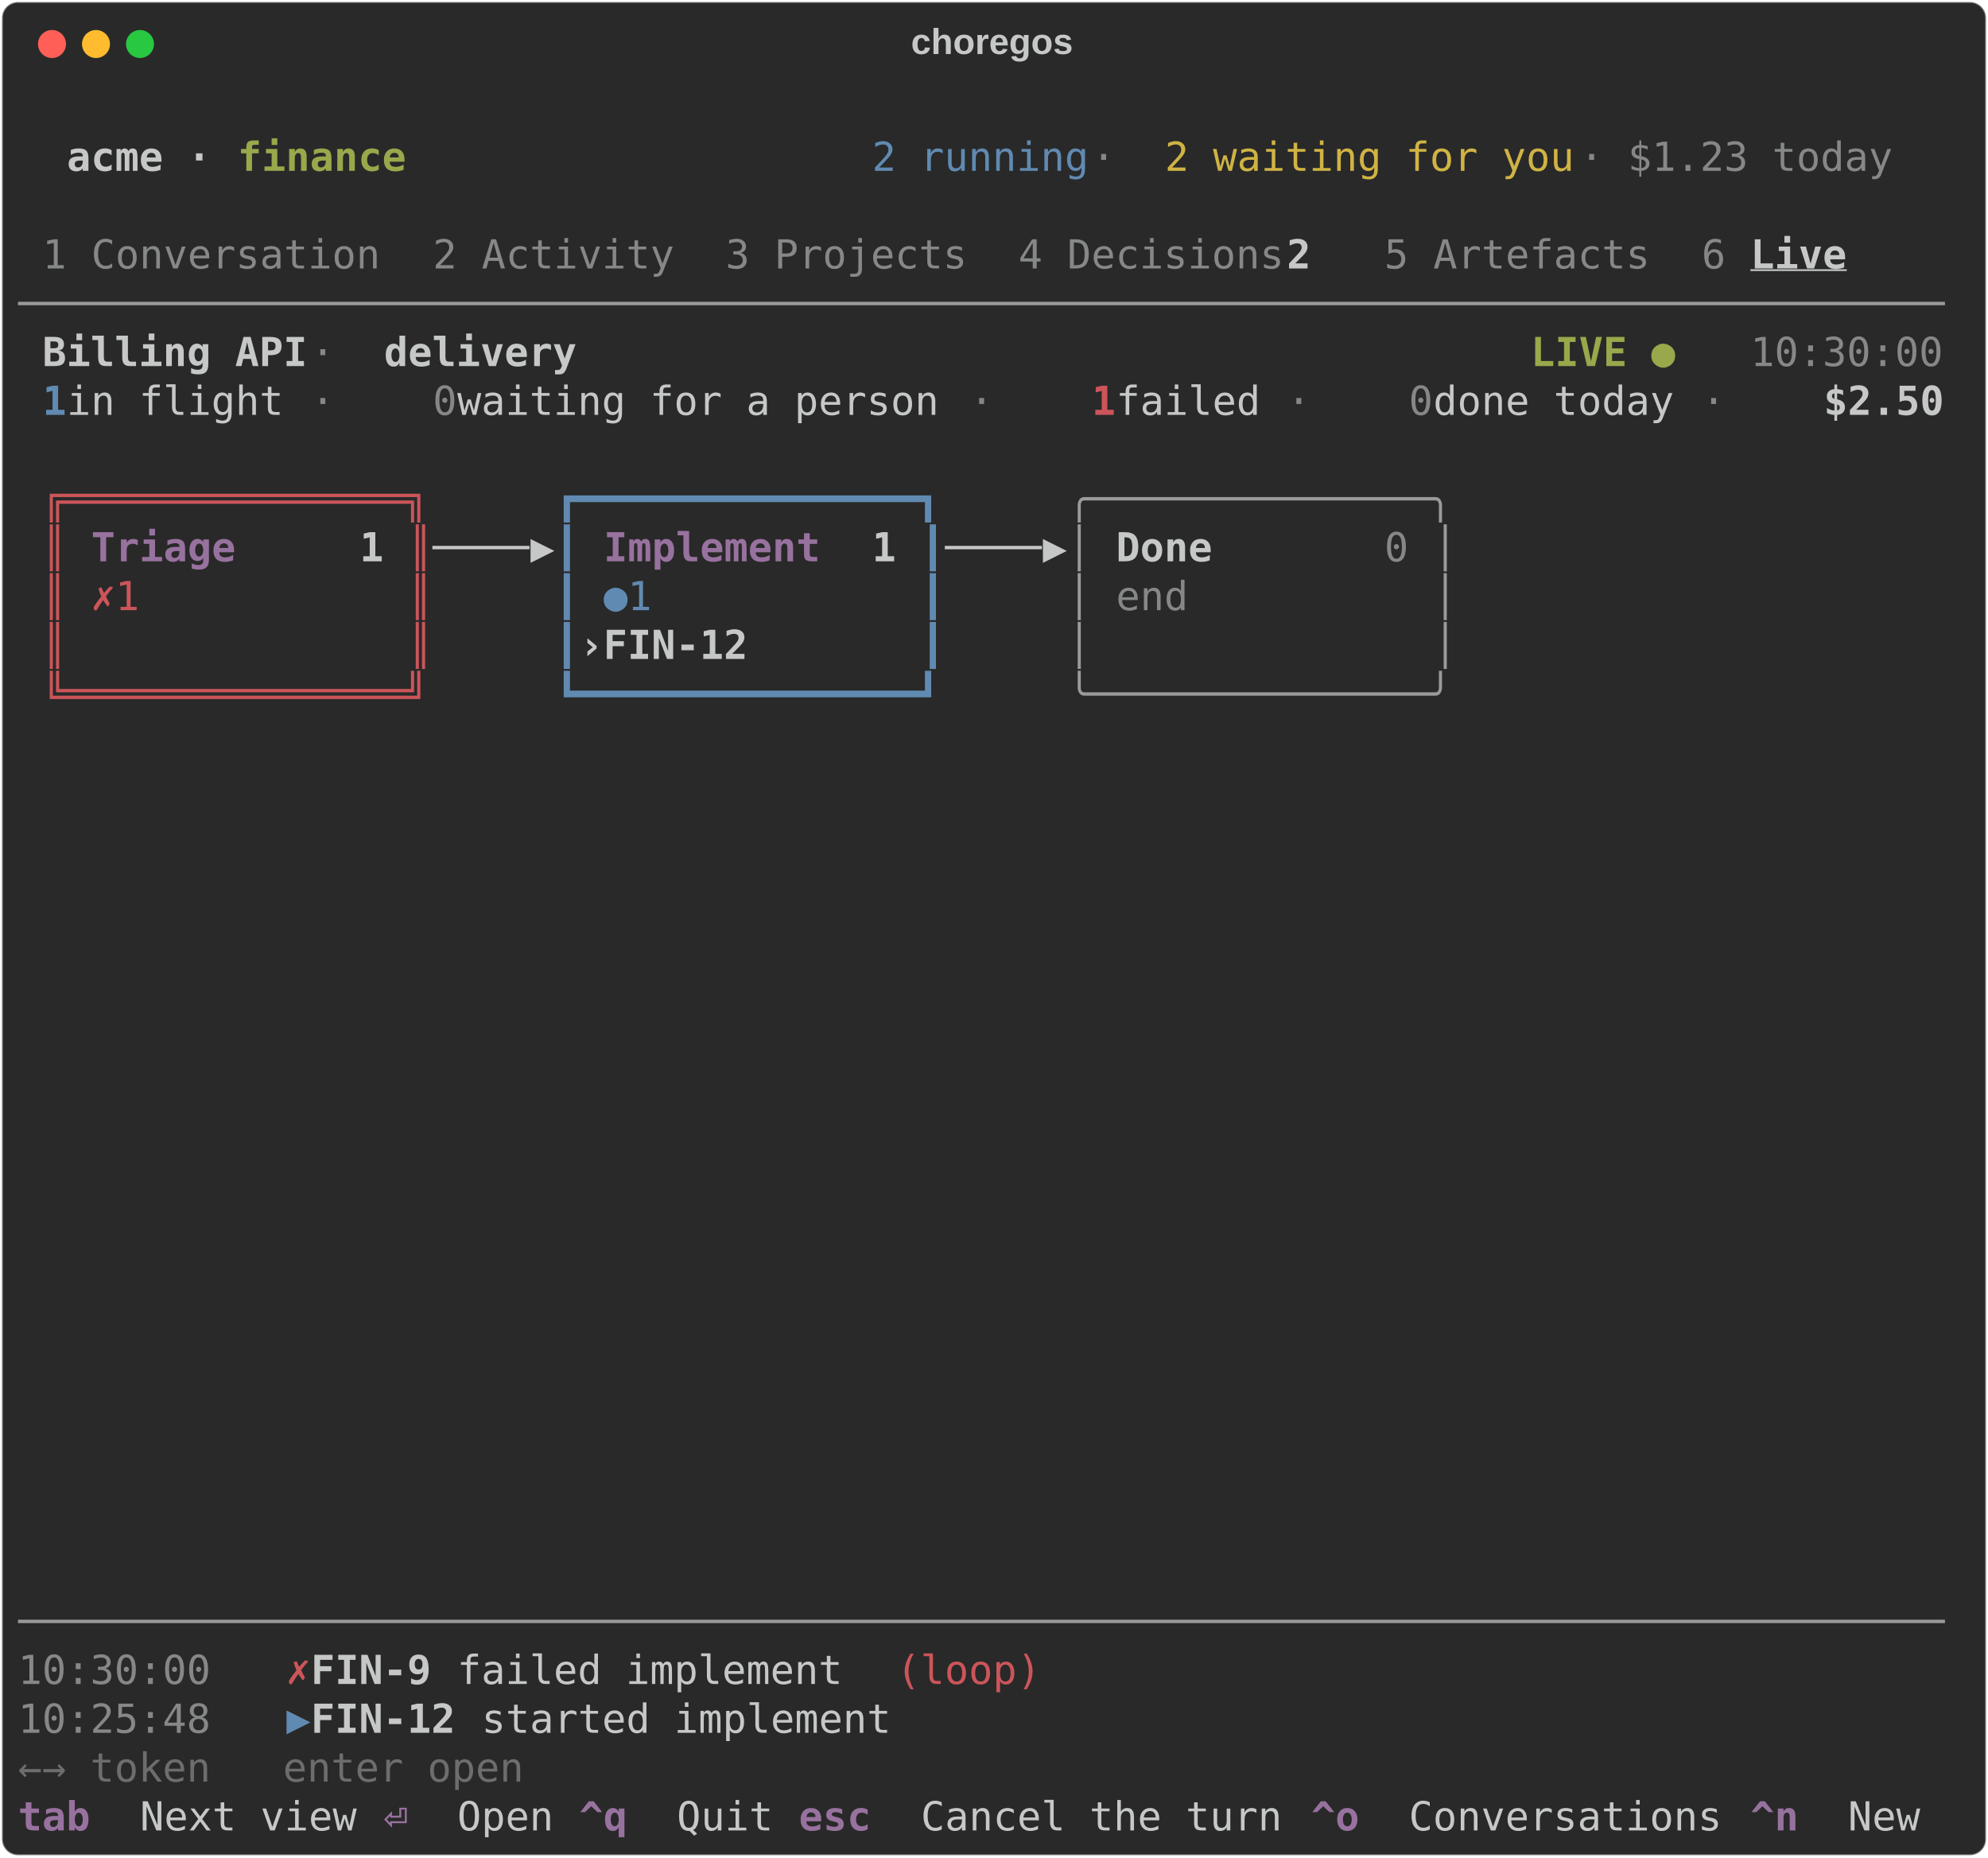
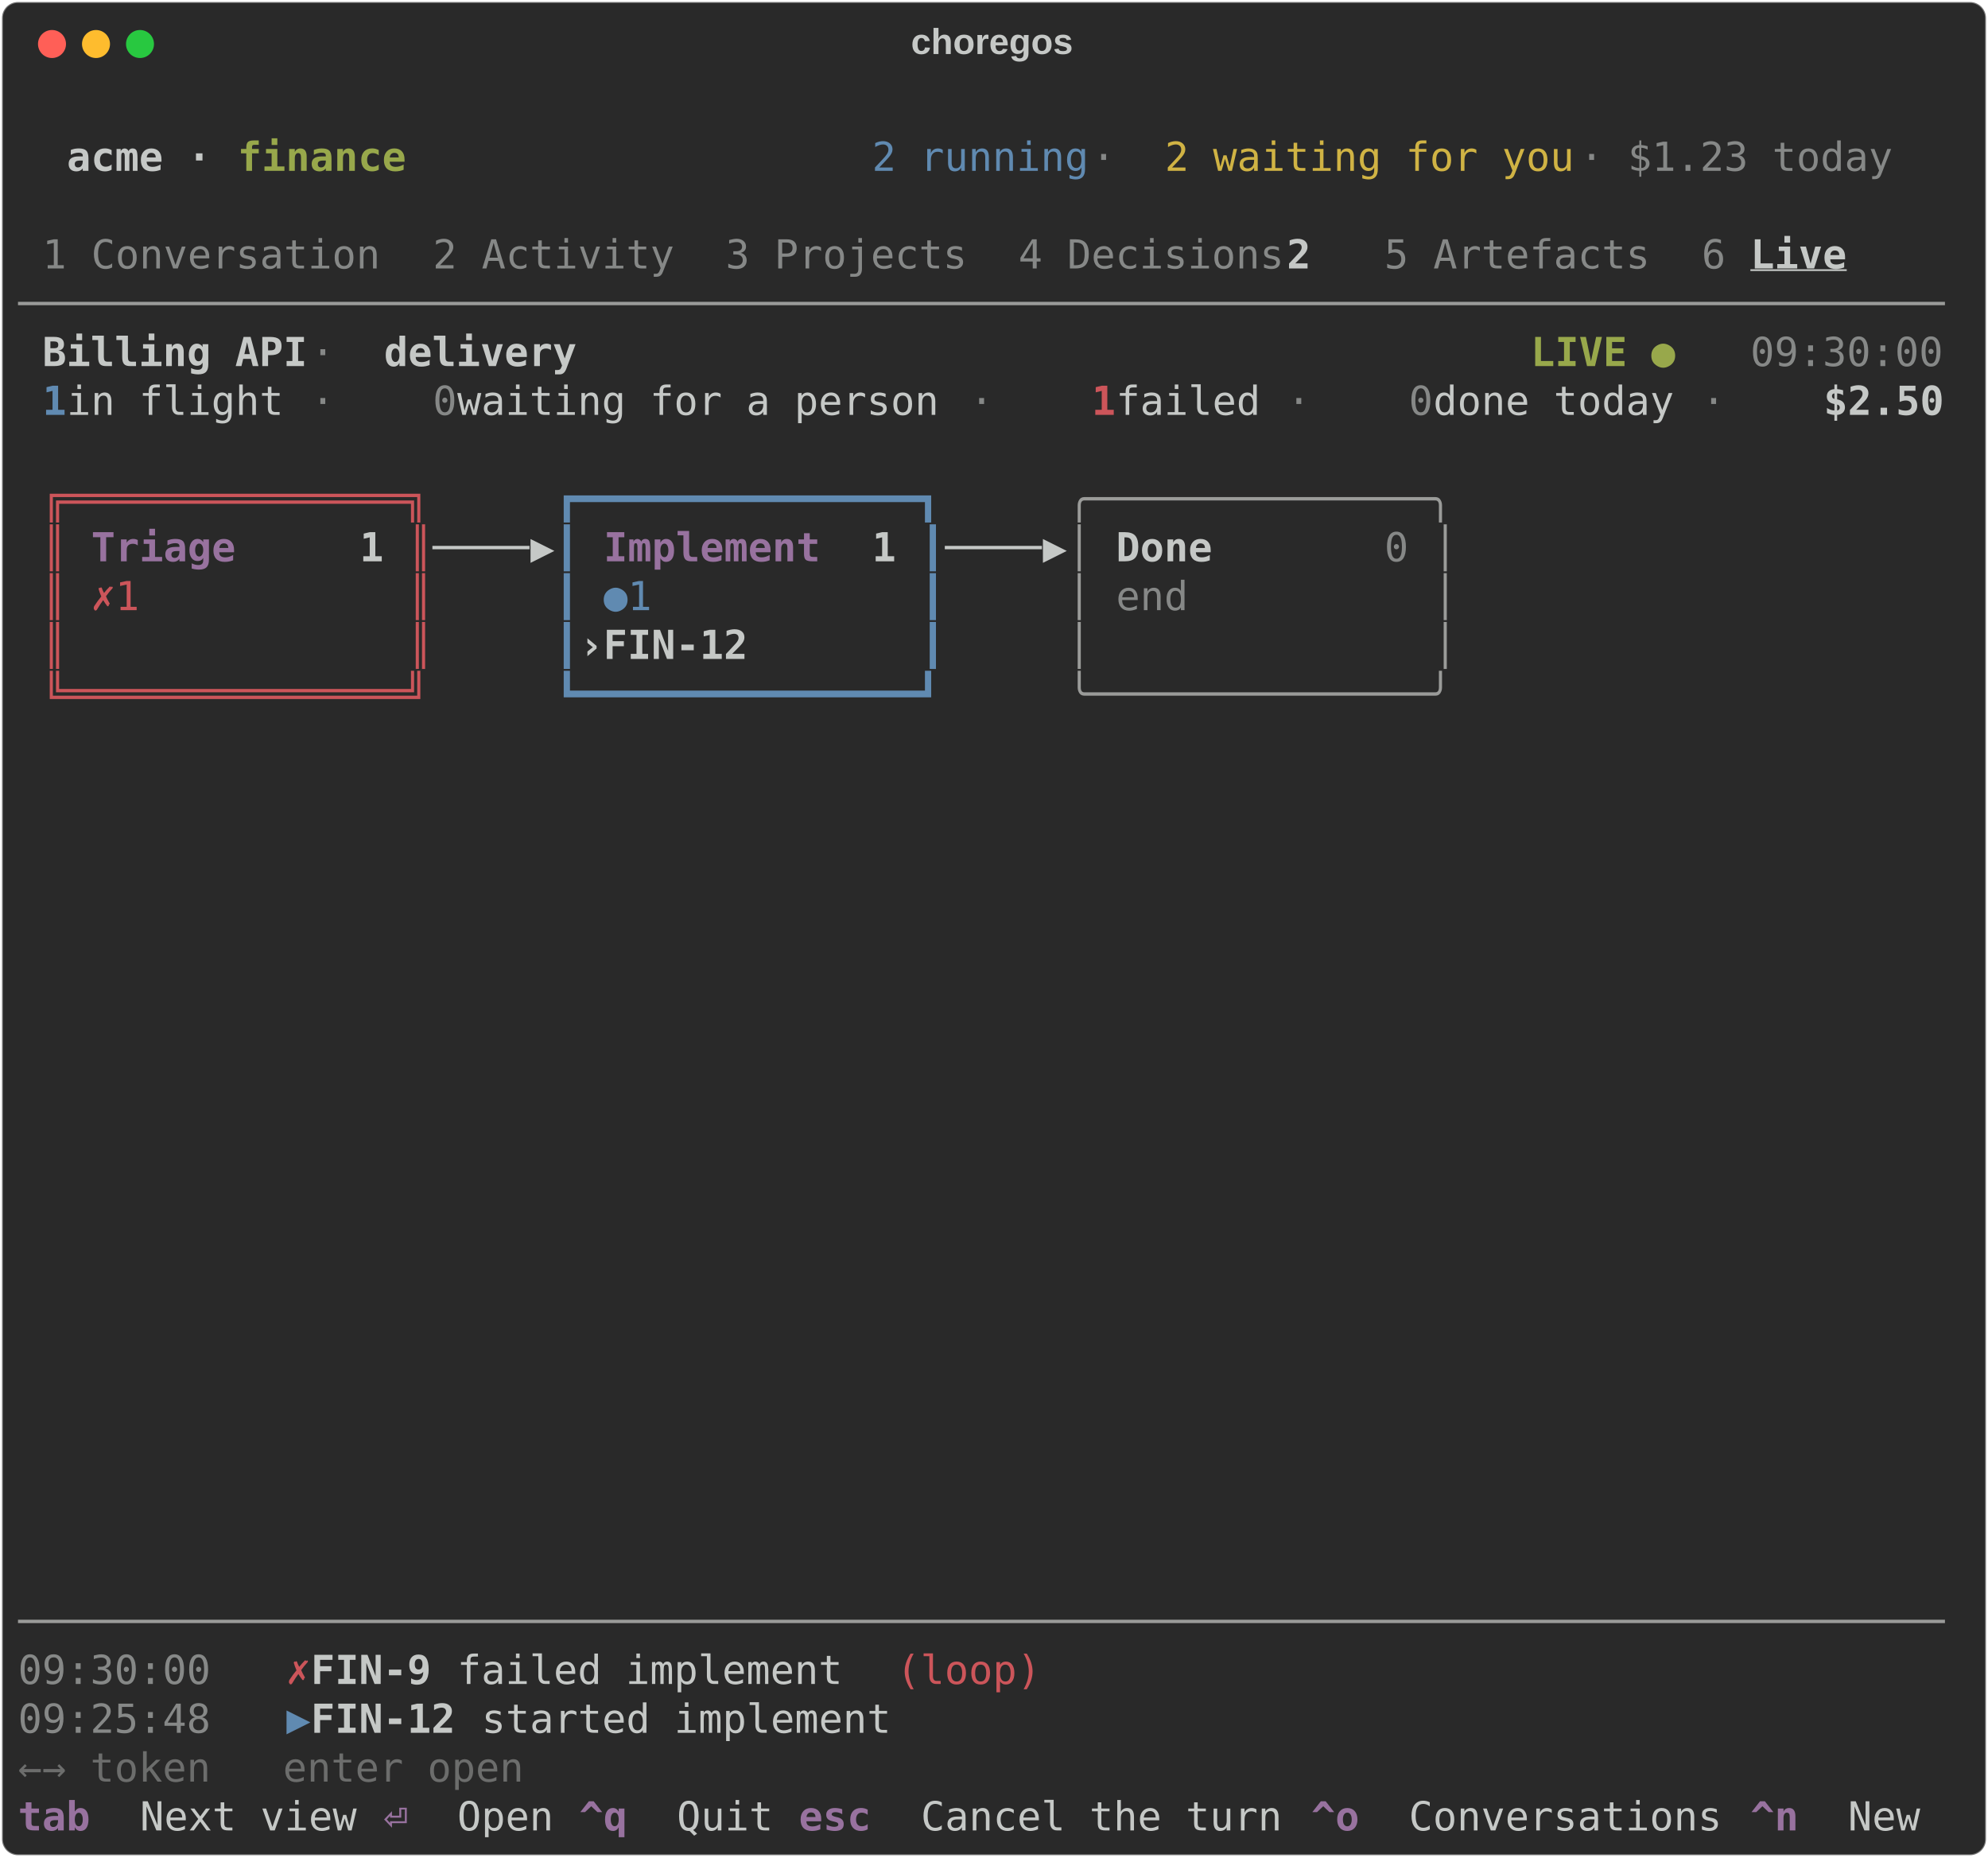
<svg xmlns="http://www.w3.org/2000/svg" class="rich-terminal" viewBox="0 0 994 928.4">
  <style>

    @font-face {
        font-family: "Fira Code";
        src: local("FiraCode-Regular"),
                url("https://cdnjs.cloudflare.com/ajax/libs/firacode/6.2.0/woff2/FiraCode-Regular.woff2") format("woff2"),
                url("https://cdnjs.cloudflare.com/ajax/libs/firacode/6.2.0/woff/FiraCode-Regular.woff") format("woff");
        font-style: normal;
        font-weight: 400;
    }
    @font-face {
        font-family: "Fira Code";
        src: local("FiraCode-Bold"),
                url("https://cdnjs.cloudflare.com/ajax/libs/firacode/6.2.0/woff2/FiraCode-Bold.woff2") format("woff2"),
                url("https://cdnjs.cloudflare.com/ajax/libs/firacode/6.2.0/woff/FiraCode-Bold.woff") format("woff");
        font-style: bold;
        font-weight: 700;
    }

-     .terminal-504189370-matrix {
+     .terminal-4083175890-matrix {
        font-family: Fira Code, monospace;
        font-size: 20px;
        line-height: 24.4px;
        font-variant-east-asian: full-width;
    }

-     .terminal-504189370-title {
+     .terminal-4083175890-title {
        font-size: 18px;
        font-weight: bold;
        font-family: arial;
    }

-     .terminal-504189370-r1 { fill: #c5c8c6 }
- .terminal-504189370-r2 { fill: #c5c8c6;font-weight: bold }
- .terminal-504189370-r3 { fill: #98a84b;font-weight: bold }
- .terminal-504189370-r4 { fill: #608ab1 }
- .terminal-504189370-r5 { fill: #868887 }
- .terminal-504189370-r6 { fill: #d0b344 }
- .terminal-504189370-r7 { fill: #c5c8c6;font-weight: bold;text-decoration: underline; }
- .terminal-504189370-r8 { fill: #9a9b99 }
- .terminal-504189370-r9 { fill: #608ab1;font-weight: bold }
- .terminal-504189370-r10 { fill: #cc555a;font-weight: bold }
- .terminal-504189370-r11 { fill: #cc555a }
- .terminal-504189370-r12 { fill: #98729f;font-weight: bold }
- .terminal-504189370-r13 { fill: #6c6d6c }
+     .terminal-4083175890-r1 { fill: #c5c8c6 }
+ .terminal-4083175890-r2 { fill: #c5c8c6;font-weight: bold }
+ .terminal-4083175890-r3 { fill: #98a84b;font-weight: bold }
+ .terminal-4083175890-r4 { fill: #608ab1 }
+ .terminal-4083175890-r5 { fill: #868887 }
+ .terminal-4083175890-r6 { fill: #d0b344 }
+ .terminal-4083175890-r7 { fill: #c5c8c6;font-weight: bold;text-decoration: underline; }
+ .terminal-4083175890-r8 { fill: #9a9b99 }
+ .terminal-4083175890-r9 { fill: #608ab1;font-weight: bold }
+ .terminal-4083175890-r10 { fill: #cc555a;font-weight: bold }
+ .terminal-4083175890-r11 { fill: #cc555a }
+ .terminal-4083175890-r12 { fill: #98729f;font-weight: bold }
+ .terminal-4083175890-r13 { fill: #6c6d6c }
    </style>
  <defs>
-     <clipPath id="terminal-504189370-clip-terminal">
+     <clipPath id="terminal-4083175890-clip-terminal">
      <rect x="0" y="0" width="975.0" height="877.4" />
    </clipPath>
-     <clipPath id="terminal-504189370-line-0">
+     <clipPath id="terminal-4083175890-line-0">
      <rect x="0" y="1.5" width="976" height="24.65" />
    </clipPath>
-     <clipPath id="terminal-504189370-line-1">
+     <clipPath id="terminal-4083175890-line-1">
      <rect x="0" y="25.9" width="976" height="24.65" />
    </clipPath>
-     <clipPath id="terminal-504189370-line-2">
+     <clipPath id="terminal-4083175890-line-2">
      <rect x="0" y="50.3" width="976" height="24.65" />
    </clipPath>
-     <clipPath id="terminal-504189370-line-3">
+     <clipPath id="terminal-4083175890-line-3">
      <rect x="0" y="74.7" width="976" height="24.65" />
    </clipPath>
-     <clipPath id="terminal-504189370-line-4">
+     <clipPath id="terminal-4083175890-line-4">
      <rect x="0" y="99.1" width="976" height="24.65" />
    </clipPath>
-     <clipPath id="terminal-504189370-line-5">
+     <clipPath id="terminal-4083175890-line-5">
      <rect x="0" y="123.5" width="976" height="24.65" />
    </clipPath>
-     <clipPath id="terminal-504189370-line-6">
+     <clipPath id="terminal-4083175890-line-6">
      <rect x="0" y="147.9" width="976" height="24.65" />
    </clipPath>
-     <clipPath id="terminal-504189370-line-7">
+     <clipPath id="terminal-4083175890-line-7">
      <rect x="0" y="172.3" width="976" height="24.65" />
    </clipPath>
-     <clipPath id="terminal-504189370-line-8">
+     <clipPath id="terminal-4083175890-line-8">
      <rect x="0" y="196.7" width="976" height="24.65" />
    </clipPath>
-     <clipPath id="terminal-504189370-line-9">
+     <clipPath id="terminal-4083175890-line-9">
      <rect x="0" y="221.1" width="976" height="24.65" />
    </clipPath>
-     <clipPath id="terminal-504189370-line-10">
+     <clipPath id="terminal-4083175890-line-10">
      <rect x="0" y="245.5" width="976" height="24.65" />
    </clipPath>
-     <clipPath id="terminal-504189370-line-11">
+     <clipPath id="terminal-4083175890-line-11">
      <rect x="0" y="269.9" width="976" height="24.65" />
    </clipPath>
-     <clipPath id="terminal-504189370-line-12">
+     <clipPath id="terminal-4083175890-line-12">
      <rect x="0" y="294.3" width="976" height="24.65" />
    </clipPath>
-     <clipPath id="terminal-504189370-line-13">
+     <clipPath id="terminal-4083175890-line-13">
      <rect x="0" y="318.7" width="976" height="24.65" />
    </clipPath>
-     <clipPath id="terminal-504189370-line-14">
+     <clipPath id="terminal-4083175890-line-14">
      <rect x="0" y="343.1" width="976" height="24.65" />
    </clipPath>
-     <clipPath id="terminal-504189370-line-15">
+     <clipPath id="terminal-4083175890-line-15">
      <rect x="0" y="367.5" width="976" height="24.65" />
    </clipPath>
-     <clipPath id="terminal-504189370-line-16">
+     <clipPath id="terminal-4083175890-line-16">
      <rect x="0" y="391.9" width="976" height="24.65" />
    </clipPath>
-     <clipPath id="terminal-504189370-line-17">
+     <clipPath id="terminal-4083175890-line-17">
      <rect x="0" y="416.3" width="976" height="24.65" />
    </clipPath>
-     <clipPath id="terminal-504189370-line-18">
+     <clipPath id="terminal-4083175890-line-18">
      <rect x="0" y="440.7" width="976" height="24.65" />
    </clipPath>
-     <clipPath id="terminal-504189370-line-19">
+     <clipPath id="terminal-4083175890-line-19">
      <rect x="0" y="465.1" width="976" height="24.65" />
    </clipPath>
-     <clipPath id="terminal-504189370-line-20">
+     <clipPath id="terminal-4083175890-line-20">
      <rect x="0" y="489.5" width="976" height="24.65" />
    </clipPath>
-     <clipPath id="terminal-504189370-line-21">
+     <clipPath id="terminal-4083175890-line-21">
      <rect x="0" y="513.9" width="976" height="24.65" />
    </clipPath>
-     <clipPath id="terminal-504189370-line-22">
+     <clipPath id="terminal-4083175890-line-22">
      <rect x="0" y="538.3" width="976" height="24.65" />
    </clipPath>
-     <clipPath id="terminal-504189370-line-23">
+     <clipPath id="terminal-4083175890-line-23">
      <rect x="0" y="562.7" width="976" height="24.65" />
    </clipPath>
-     <clipPath id="terminal-504189370-line-24">
+     <clipPath id="terminal-4083175890-line-24">
      <rect x="0" y="587.1" width="976" height="24.65" />
    </clipPath>
-     <clipPath id="terminal-504189370-line-25">
+     <clipPath id="terminal-4083175890-line-25">
      <rect x="0" y="611.5" width="976" height="24.65" />
    </clipPath>
-     <clipPath id="terminal-504189370-line-26">
+     <clipPath id="terminal-4083175890-line-26">
      <rect x="0" y="635.9" width="976" height="24.65" />
    </clipPath>
-     <clipPath id="terminal-504189370-line-27">
+     <clipPath id="terminal-4083175890-line-27">
      <rect x="0" y="660.3" width="976" height="24.65" />
    </clipPath>
-     <clipPath id="terminal-504189370-line-28">
+     <clipPath id="terminal-4083175890-line-28">
      <rect x="0" y="684.7" width="976" height="24.65" />
    </clipPath>
-     <clipPath id="terminal-504189370-line-29">
+     <clipPath id="terminal-4083175890-line-29">
      <rect x="0" y="709.1" width="976" height="24.65" />
    </clipPath>
-     <clipPath id="terminal-504189370-line-30">
+     <clipPath id="terminal-4083175890-line-30">
      <rect x="0" y="733.5" width="976" height="24.65" />
    </clipPath>
-     <clipPath id="terminal-504189370-line-31">
+     <clipPath id="terminal-4083175890-line-31">
      <rect x="0" y="757.9" width="976" height="24.65" />
    </clipPath>
-     <clipPath id="terminal-504189370-line-32">
+     <clipPath id="terminal-4083175890-line-32">
      <rect x="0" y="782.3" width="976" height="24.65" />
    </clipPath>
-     <clipPath id="terminal-504189370-line-33">
+     <clipPath id="terminal-4083175890-line-33">
      <rect x="0" y="806.7" width="976" height="24.65" />
    </clipPath>
-     <clipPath id="terminal-504189370-line-34">
+     <clipPath id="terminal-4083175890-line-34">
      <rect x="0" y="831.1" width="976" height="24.65" />
    </clipPath>
  </defs>
  <rect fill="#292929" stroke="rgba(255,255,255,0.35)" stroke-width="1" x="1" y="1" width="992" height="926.4" rx="8" />
-   <text class="terminal-504189370-title" fill="#c5c8c6" text-anchor="middle" x="496" y="27">choregos</text>
+   <text class="terminal-4083175890-title" fill="#c5c8c6" text-anchor="middle" x="496" y="27">choregos</text>
  <g transform="translate(26,22)">
    <circle cx="0" cy="0" r="7" fill="#ff5f57" />
    <circle cx="22" cy="0" r="7" fill="#febc2e" />
    <circle cx="44" cy="0" r="7" fill="#28c840" />
  </g>
-   <g transform="translate(9, 41)" clip-path="url(#terminal-504189370-clip-terminal)">
-     <g class="terminal-504189370-matrix">
-       <text class="terminal-504189370-r1" x="976" y="20" textLength="12.2" clip-path="url(#terminal-504189370-line-0)">
- </text>
-       <text class="terminal-504189370-r2" x="24.4" y="44.4" textLength="85.4" clip-path="url(#terminal-504189370-line-1)">acme · </text>
-       <text class="terminal-504189370-r3" x="109.8" y="44.4" textLength="85.4" clip-path="url(#terminal-504189370-line-1)">finance</text>
-       <text class="terminal-504189370-r4" x="427" y="44.4" textLength="109.8" clip-path="url(#terminal-504189370-line-1)">2 running</text>
-       <text class="terminal-504189370-r5" x="536.8" y="44.4" textLength="36.6" clip-path="url(#terminal-504189370-line-1)"> · </text>
-       <text class="terminal-504189370-r6" x="573.4" y="44.4" textLength="207.4" clip-path="url(#terminal-504189370-line-1)">2 waiting for you</text>
-       <text class="terminal-504189370-r5" x="780.8" y="44.4" textLength="170.8" clip-path="url(#terminal-504189370-line-1)"> · $1.23 today</text>
-       <text class="terminal-504189370-r1" x="976" y="44.4" textLength="12.2" clip-path="url(#terminal-504189370-line-1)">
- </text>
-       <text class="terminal-504189370-r1" x="976" y="68.8" textLength="12.2" clip-path="url(#terminal-504189370-line-2)">
- </text>
-       <text class="terminal-504189370-r5" x="12.2" y="93.2" textLength="24.4" clip-path="url(#terminal-504189370-line-3)">1 </text>
-       <text class="terminal-504189370-r5" x="36.6" y="93.2" textLength="146.4" clip-path="url(#terminal-504189370-line-3)">Conversation</text>
-       <text class="terminal-504189370-r5" x="207.4" y="93.2" textLength="24.4" clip-path="url(#terminal-504189370-line-3)">2 </text>
-       <text class="terminal-504189370-r5" x="231.8" y="93.2" textLength="97.6" clip-path="url(#terminal-504189370-line-3)">Activity</text>
-       <text class="terminal-504189370-r5" x="353.8" y="93.2" textLength="24.4" clip-path="url(#terminal-504189370-line-3)">3 </text>
-       <text class="terminal-504189370-r5" x="378.2" y="93.2" textLength="97.6" clip-path="url(#terminal-504189370-line-3)">Projects</text>
-       <text class="terminal-504189370-r5" x="500.2" y="93.2" textLength="24.4" clip-path="url(#terminal-504189370-line-3)">4 </text>
-       <text class="terminal-504189370-r5" x="524.6" y="93.2" textLength="109.8" clip-path="url(#terminal-504189370-line-3)">Decisions</text>
-       <text class="terminal-504189370-r2" x="634.4" y="93.2" textLength="24.4" clip-path="url(#terminal-504189370-line-3)"> 2</text>
-       <text class="terminal-504189370-r5" x="683.2" y="93.2" textLength="24.4" clip-path="url(#terminal-504189370-line-3)">5 </text>
-       <text class="terminal-504189370-r5" x="707.6" y="93.2" textLength="109.8" clip-path="url(#terminal-504189370-line-3)">Artefacts</text>
-       <text class="terminal-504189370-r5" x="841.8" y="93.2" textLength="24.4" clip-path="url(#terminal-504189370-line-3)">6 </text>
-       <text class="terminal-504189370-r7" x="866.2" y="93.2" textLength="48.8" clip-path="url(#terminal-504189370-line-3)">Live</text>
-       <text class="terminal-504189370-r1" x="976" y="93.2" textLength="12.2" clip-path="url(#terminal-504189370-line-3)">
- </text>
-       <text class="terminal-504189370-r8" x="0" y="117.6" textLength="976" clip-path="url(#terminal-504189370-line-4)">────────────────────────────────────────────────────────────────────────────────</text>
-       <text class="terminal-504189370-r1" x="976" y="117.6" textLength="12.2" clip-path="url(#terminal-504189370-line-4)">
- </text>
-       <text class="terminal-504189370-r2" x="12.2" y="142" textLength="134.2" clip-path="url(#terminal-504189370-line-5)">Billing API</text>
-       <text class="terminal-504189370-r5" x="146.4" y="142" textLength="36.6" clip-path="url(#terminal-504189370-line-5)"> · </text>
-       <text class="terminal-504189370-r2" x="183" y="142" textLength="97.6" clip-path="url(#terminal-504189370-line-5)">delivery</text>
-       <text class="terminal-504189370-r3" x="756.4" y="142" textLength="73.2" clip-path="url(#terminal-504189370-line-5)">LIVE ●</text>
-       <text class="terminal-504189370-r5" x="866.2" y="142" textLength="97.6" clip-path="url(#terminal-504189370-line-5)">10:30:00</text>
-       <text class="terminal-504189370-r1" x="976" y="142" textLength="12.2" clip-path="url(#terminal-504189370-line-5)">
- </text>
-       <text class="terminal-504189370-r9" x="12.2" y="166.4" textLength="12.2" clip-path="url(#terminal-504189370-line-6)">1</text>
-       <text class="terminal-504189370-r1" x="24.4" y="166.4" textLength="122" clip-path="url(#terminal-504189370-line-6)"> in flight</text>
-       <text class="terminal-504189370-r5" x="146.4" y="166.4" textLength="61" clip-path="url(#terminal-504189370-line-6)">  ·  </text>
-       <text class="terminal-504189370-r5" x="207.4" y="166.4" textLength="12.2" clip-path="url(#terminal-504189370-line-6)">0</text>
-       <text class="terminal-504189370-r1" x="219.6" y="166.4" textLength="256.2" clip-path="url(#terminal-504189370-line-6)"> waiting for a person</text>
-       <text class="terminal-504189370-r5" x="475.8" y="166.4" textLength="61" clip-path="url(#terminal-504189370-line-6)">  ·  </text>
-       <text class="terminal-504189370-r10" x="536.8" y="166.4" textLength="12.2" clip-path="url(#terminal-504189370-line-6)">1</text>
-       <text class="terminal-504189370-r1" x="549" y="166.4" textLength="85.4" clip-path="url(#terminal-504189370-line-6)"> failed</text>
-       <text class="terminal-504189370-r5" x="634.4" y="166.4" textLength="61" clip-path="url(#terminal-504189370-line-6)">  ·  </text>
-       <text class="terminal-504189370-r5" x="695.4" y="166.4" textLength="12.2" clip-path="url(#terminal-504189370-line-6)">0</text>
-       <text class="terminal-504189370-r1" x="707.6" y="166.4" textLength="134.2" clip-path="url(#terminal-504189370-line-6)"> done today</text>
-       <text class="terminal-504189370-r5" x="841.8" y="166.4" textLength="61" clip-path="url(#terminal-504189370-line-6)">  ·  </text>
-       <text class="terminal-504189370-r2" x="902.8" y="166.4" textLength="61" clip-path="url(#terminal-504189370-line-6)">$2.50</text>
-       <text class="terminal-504189370-r1" x="976" y="166.4" textLength="12.2" clip-path="url(#terminal-504189370-line-6)">
- </text>
-       <text class="terminal-504189370-r1" x="976" y="190.8" textLength="12.2" clip-path="url(#terminal-504189370-line-7)">
- </text>
-       <text class="terminal-504189370-r11" x="12.2" y="215.2" textLength="195.2" clip-path="url(#terminal-504189370-line-8)">╔══════════════╗</text>
-       <text class="terminal-504189370-r9" x="268.4" y="215.2" textLength="195.2" clip-path="url(#terminal-504189370-line-8)">┏━━━━━━━━━━━━━━┓</text>
-       <text class="terminal-504189370-r8" x="524.6" y="215.2" textLength="195.2" clip-path="url(#terminal-504189370-line-8)">╭──────────────╮</text>
-       <text class="terminal-504189370-r1" x="976" y="215.2" textLength="12.2" clip-path="url(#terminal-504189370-line-8)">
- </text>
-       <text class="terminal-504189370-r11" x="12.2" y="239.6" textLength="12.2" clip-path="url(#terminal-504189370-line-9)">║</text>
-       <text class="terminal-504189370-r12" x="36.6" y="239.6" textLength="73.2" clip-path="url(#terminal-504189370-line-9)">Triage</text>
-       <text class="terminal-504189370-r2" x="170.8" y="239.6" textLength="12.2" clip-path="url(#terminal-504189370-line-9)">1</text>
-       <text class="terminal-504189370-r11" x="195.2" y="239.6" textLength="12.2" clip-path="url(#terminal-504189370-line-9)">║</text>
-       <text class="terminal-504189370-r1" x="207.4" y="239.6" textLength="48.8" clip-path="url(#terminal-504189370-line-9)">────</text>
-       <text class="terminal-504189370-r2" x="256.2" y="239.6" textLength="12.2" clip-path="url(#terminal-504189370-line-9)">▶</text>
-       <text class="terminal-504189370-r9" x="268.4" y="239.6" textLength="12.2" clip-path="url(#terminal-504189370-line-9)">┃</text>
-       <text class="terminal-504189370-r12" x="292.8" y="239.6" textLength="109.8" clip-path="url(#terminal-504189370-line-9)">Implement</text>
-       <text class="terminal-504189370-r2" x="427" y="239.6" textLength="12.2" clip-path="url(#terminal-504189370-line-9)">1</text>
-       <text class="terminal-504189370-r9" x="451.4" y="239.6" textLength="12.2" clip-path="url(#terminal-504189370-line-9)">┃</text>
-       <text class="terminal-504189370-r1" x="463.6" y="239.6" textLength="48.8" clip-path="url(#terminal-504189370-line-9)">────</text>
-       <text class="terminal-504189370-r2" x="512.4" y="239.6" textLength="12.2" clip-path="url(#terminal-504189370-line-9)">▶</text>
-       <text class="terminal-504189370-r8" x="524.6" y="239.6" textLength="12.2" clip-path="url(#terminal-504189370-line-9)">│</text>
-       <text class="terminal-504189370-r2" x="549" y="239.6" textLength="48.8" clip-path="url(#terminal-504189370-line-9)">Done</text>
-       <text class="terminal-504189370-r5" x="683.2" y="239.6" textLength="12.2" clip-path="url(#terminal-504189370-line-9)">0</text>
-       <text class="terminal-504189370-r8" x="707.6" y="239.6" textLength="12.2" clip-path="url(#terminal-504189370-line-9)">│</text>
-       <text class="terminal-504189370-r1" x="976" y="239.6" textLength="12.2" clip-path="url(#terminal-504189370-line-9)">
- </text>
-       <text class="terminal-504189370-r11" x="12.2" y="264" textLength="12.2" clip-path="url(#terminal-504189370-line-10)">║</text>
-       <text class="terminal-504189370-r11" x="36.6" y="264" textLength="24.4" clip-path="url(#terminal-504189370-line-10)">✗1</text>
-       <text class="terminal-504189370-r11" x="195.2" y="264" textLength="12.2" clip-path="url(#terminal-504189370-line-10)">║</text>
-       <text class="terminal-504189370-r9" x="268.4" y="264" textLength="12.2" clip-path="url(#terminal-504189370-line-10)">┃</text>
-       <text class="terminal-504189370-r4" x="292.8" y="264" textLength="24.4" clip-path="url(#terminal-504189370-line-10)">●1</text>
-       <text class="terminal-504189370-r9" x="451.4" y="264" textLength="12.2" clip-path="url(#terminal-504189370-line-10)">┃</text>
-       <text class="terminal-504189370-r8" x="524.6" y="264" textLength="12.2" clip-path="url(#terminal-504189370-line-10)">│</text>
-       <text class="terminal-504189370-r5" x="549" y="264" textLength="36.6" clip-path="url(#terminal-504189370-line-10)">end</text>
-       <text class="terminal-504189370-r8" x="707.6" y="264" textLength="12.2" clip-path="url(#terminal-504189370-line-10)">│</text>
-       <text class="terminal-504189370-r1" x="976" y="264" textLength="12.2" clip-path="url(#terminal-504189370-line-10)">
- </text>
-       <text class="terminal-504189370-r11" x="12.2" y="288.4" textLength="12.2" clip-path="url(#terminal-504189370-line-11)">║</text>
-       <text class="terminal-504189370-r11" x="195.2" y="288.4" textLength="12.2" clip-path="url(#terminal-504189370-line-11)">║</text>
-       <text class="terminal-504189370-r9" x="268.4" y="288.4" textLength="12.2" clip-path="url(#terminal-504189370-line-11)">┃</text>
-       <text class="terminal-504189370-r2" x="280.6" y="288.4" textLength="85.4" clip-path="url(#terminal-504189370-line-11)">›FIN-12</text>
-       <text class="terminal-504189370-r9" x="451.4" y="288.4" textLength="12.2" clip-path="url(#terminal-504189370-line-11)">┃</text>
-       <text class="terminal-504189370-r8" x="524.6" y="288.4" textLength="12.2" clip-path="url(#terminal-504189370-line-11)">│</text>
-       <text class="terminal-504189370-r8" x="707.6" y="288.4" textLength="12.2" clip-path="url(#terminal-504189370-line-11)">│</text>
-       <text class="terminal-504189370-r1" x="976" y="288.4" textLength="12.2" clip-path="url(#terminal-504189370-line-11)">
- </text>
-       <text class="terminal-504189370-r11" x="12.2" y="312.8" textLength="195.2" clip-path="url(#terminal-504189370-line-12)">╚══════════════╝</text>
-       <text class="terminal-504189370-r9" x="268.4" y="312.8" textLength="195.2" clip-path="url(#terminal-504189370-line-12)">┗━━━━━━━━━━━━━━┛</text>
-       <text class="terminal-504189370-r8" x="524.6" y="312.8" textLength="195.2" clip-path="url(#terminal-504189370-line-12)">╰──────────────╯</text>
-       <text class="terminal-504189370-r1" x="976" y="312.8" textLength="12.2" clip-path="url(#terminal-504189370-line-12)">
- </text>
-       <text class="terminal-504189370-r1" x="976" y="337.2" textLength="12.2" clip-path="url(#terminal-504189370-line-13)">
- </text>
-       <text class="terminal-504189370-r1" x="976" y="361.6" textLength="12.2" clip-path="url(#terminal-504189370-line-14)">
- </text>
-       <text class="terminal-504189370-r1" x="976" y="386" textLength="12.2" clip-path="url(#terminal-504189370-line-15)">
- </text>
-       <text class="terminal-504189370-r1" x="976" y="410.4" textLength="12.2" clip-path="url(#terminal-504189370-line-16)">
- </text>
-       <text class="terminal-504189370-r1" x="976" y="434.8" textLength="12.2" clip-path="url(#terminal-504189370-line-17)">
- </text>
-       <text class="terminal-504189370-r1" x="976" y="459.2" textLength="12.2" clip-path="url(#terminal-504189370-line-18)">
- </text>
-       <text class="terminal-504189370-r1" x="976" y="483.6" textLength="12.2" clip-path="url(#terminal-504189370-line-19)">
- </text>
-       <text class="terminal-504189370-r1" x="976" y="508" textLength="12.2" clip-path="url(#terminal-504189370-line-20)">
- </text>
-       <text class="terminal-504189370-r1" x="976" y="532.4" textLength="12.2" clip-path="url(#terminal-504189370-line-21)">
- </text>
-       <text class="terminal-504189370-r1" x="976" y="556.8" textLength="12.2" clip-path="url(#terminal-504189370-line-22)">
- </text>
-       <text class="terminal-504189370-r1" x="976" y="581.2" textLength="12.2" clip-path="url(#terminal-504189370-line-23)">
- </text>
-       <text class="terminal-504189370-r1" x="976" y="605.6" textLength="12.2" clip-path="url(#terminal-504189370-line-24)">
- </text>
-       <text class="terminal-504189370-r1" x="976" y="630" textLength="12.2" clip-path="url(#terminal-504189370-line-25)">
- </text>
-       <text class="terminal-504189370-r1" x="976" y="654.4" textLength="12.2" clip-path="url(#terminal-504189370-line-26)">
- </text>
-       <text class="terminal-504189370-r1" x="976" y="678.8" textLength="12.2" clip-path="url(#terminal-504189370-line-27)">
- </text>
-       <text class="terminal-504189370-r1" x="976" y="703.2" textLength="12.2" clip-path="url(#terminal-504189370-line-28)">
- </text>
-       <text class="terminal-504189370-r1" x="976" y="727.6" textLength="12.2" clip-path="url(#terminal-504189370-line-29)">
- </text>
-       <text class="terminal-504189370-r1" x="976" y="752" textLength="12.2" clip-path="url(#terminal-504189370-line-30)">
- </text>
-       <text class="terminal-504189370-r8" x="0" y="776.4" textLength="976" clip-path="url(#terminal-504189370-line-31)">────────────────────────────────────────────────────────────────────────────────</text>
-       <text class="terminal-504189370-r1" x="976" y="776.4" textLength="12.2" clip-path="url(#terminal-504189370-line-31)">
- </text>
-       <text class="terminal-504189370-r5" x="0" y="800.8" textLength="134.2" clip-path="url(#terminal-504189370-line-32)"> 10:30:00  </text>
-       <text class="terminal-504189370-r11" x="134.2" y="800.8" textLength="12.2" clip-path="url(#terminal-504189370-line-32)">✗</text>
-       <text class="terminal-504189370-r2" x="146.4" y="800.8" textLength="73.2" clip-path="url(#terminal-504189370-line-32)"> FIN-9</text>
-       <text class="terminal-504189370-r1" x="219.6" y="800.8" textLength="219.6" clip-path="url(#terminal-504189370-line-32)">  failed implement</text>
-       <text class="terminal-504189370-r11" x="439.2" y="800.8" textLength="85.4" clip-path="url(#terminal-504189370-line-32)"> (loop)</text>
-       <text class="terminal-504189370-r1" x="976" y="800.8" textLength="12.2" clip-path="url(#terminal-504189370-line-32)">
- </text>
-       <text class="terminal-504189370-r5" x="0" y="825.2" textLength="134.2" clip-path="url(#terminal-504189370-line-33)"> 10:25:48  </text>
-       <text class="terminal-504189370-r4" x="134.2" y="825.2" textLength="12.2" clip-path="url(#terminal-504189370-line-33)">▶</text>
-       <text class="terminal-504189370-r2" x="146.4" y="825.2" textLength="85.4" clip-path="url(#terminal-504189370-line-33)"> FIN-12</text>
-       <text class="terminal-504189370-r1" x="231.8" y="825.2" textLength="231.8" clip-path="url(#terminal-504189370-line-33)">  started implement</text>
-       <text class="terminal-504189370-r1" x="976" y="825.2" textLength="12.2" clip-path="url(#terminal-504189370-line-33)">
- </text>
-       <text class="terminal-504189370-r13" x="0" y="849.6" textLength="268.4" clip-path="url(#terminal-504189370-line-34)"> ←→ token   enter open</text>
-       <text class="terminal-504189370-r1" x="976" y="849.6" textLength="12.2" clip-path="url(#terminal-504189370-line-34)">
- </text>
-       <text class="terminal-504189370-r12" x="0" y="874" textLength="61" clip-path="url(#terminal-504189370-line-35)"> tab </text>
-       <text class="terminal-504189370-r1" x="61" y="874" textLength="122" clip-path="url(#terminal-504189370-line-35)">Next view </text>
-       <text class="terminal-504189370-r12" x="183" y="874" textLength="36.6" clip-path="url(#terminal-504189370-line-35)"> ⏎ </text>
-       <text class="terminal-504189370-r1" x="219.6" y="874" textLength="61" clip-path="url(#terminal-504189370-line-35)">Open </text>
-       <text class="terminal-504189370-r12" x="280.6" y="874" textLength="48.8" clip-path="url(#terminal-504189370-line-35)"> ^q </text>
-       <text class="terminal-504189370-r1" x="329.4" y="874" textLength="61" clip-path="url(#terminal-504189370-line-35)">Quit </text>
-       <text class="terminal-504189370-r12" x="390.4" y="874" textLength="61" clip-path="url(#terminal-504189370-line-35)"> esc </text>
-       <text class="terminal-504189370-r1" x="451.4" y="874" textLength="195.2" clip-path="url(#terminal-504189370-line-35)">Cancel the turn </text>
-       <text class="terminal-504189370-r12" x="646.6" y="874" textLength="48.8" clip-path="url(#terminal-504189370-line-35)"> ^o </text>
-       <text class="terminal-504189370-r1" x="695.4" y="874" textLength="170.8" clip-path="url(#terminal-504189370-line-35)">Conversations </text>
-       <text class="terminal-504189370-r12" x="866.2" y="874" textLength="48.8" clip-path="url(#terminal-504189370-line-35)"> ^n </text>
-       <text class="terminal-504189370-r1" x="915" y="874" textLength="48.8" clip-path="url(#terminal-504189370-line-35)">New </text>
+   <g transform="translate(9, 41)" clip-path="url(#terminal-4083175890-clip-terminal)">
+     <g class="terminal-4083175890-matrix">
+       <text class="terminal-4083175890-r1" x="976" y="20" textLength="12.2" clip-path="url(#terminal-4083175890-line-0)">
+ </text>
+       <text class="terminal-4083175890-r2" x="24.4" y="44.4" textLength="85.4" clip-path="url(#terminal-4083175890-line-1)">acme · </text>
+       <text class="terminal-4083175890-r3" x="109.8" y="44.4" textLength="85.4" clip-path="url(#terminal-4083175890-line-1)">finance</text>
+       <text class="terminal-4083175890-r4" x="427" y="44.4" textLength="109.8" clip-path="url(#terminal-4083175890-line-1)">2 running</text>
+       <text class="terminal-4083175890-r5" x="536.8" y="44.4" textLength="36.6" clip-path="url(#terminal-4083175890-line-1)"> · </text>
+       <text class="terminal-4083175890-r6" x="573.4" y="44.4" textLength="207.4" clip-path="url(#terminal-4083175890-line-1)">2 waiting for you</text>
+       <text class="terminal-4083175890-r5" x="780.8" y="44.4" textLength="170.8" clip-path="url(#terminal-4083175890-line-1)"> · $1.23 today</text>
+       <text class="terminal-4083175890-r1" x="976" y="44.4" textLength="12.2" clip-path="url(#terminal-4083175890-line-1)">
+ </text>
+       <text class="terminal-4083175890-r1" x="976" y="68.8" textLength="12.2" clip-path="url(#terminal-4083175890-line-2)">
+ </text>
+       <text class="terminal-4083175890-r5" x="12.2" y="93.2" textLength="24.4" clip-path="url(#terminal-4083175890-line-3)">1 </text>
+       <text class="terminal-4083175890-r5" x="36.6" y="93.2" textLength="146.4" clip-path="url(#terminal-4083175890-line-3)">Conversation</text>
+       <text class="terminal-4083175890-r5" x="207.4" y="93.2" textLength="24.4" clip-path="url(#terminal-4083175890-line-3)">2 </text>
+       <text class="terminal-4083175890-r5" x="231.8" y="93.2" textLength="97.6" clip-path="url(#terminal-4083175890-line-3)">Activity</text>
+       <text class="terminal-4083175890-r5" x="353.8" y="93.2" textLength="24.4" clip-path="url(#terminal-4083175890-line-3)">3 </text>
+       <text class="terminal-4083175890-r5" x="378.2" y="93.2" textLength="97.6" clip-path="url(#terminal-4083175890-line-3)">Projects</text>
+       <text class="terminal-4083175890-r5" x="500.2" y="93.2" textLength="24.4" clip-path="url(#terminal-4083175890-line-3)">4 </text>
+       <text class="terminal-4083175890-r5" x="524.6" y="93.2" textLength="109.8" clip-path="url(#terminal-4083175890-line-3)">Decisions</text>
+       <text class="terminal-4083175890-r2" x="634.4" y="93.2" textLength="24.4" clip-path="url(#terminal-4083175890-line-3)"> 2</text>
+       <text class="terminal-4083175890-r5" x="683.2" y="93.2" textLength="24.4" clip-path="url(#terminal-4083175890-line-3)">5 </text>
+       <text class="terminal-4083175890-r5" x="707.6" y="93.2" textLength="109.8" clip-path="url(#terminal-4083175890-line-3)">Artefacts</text>
+       <text class="terminal-4083175890-r5" x="841.8" y="93.2" textLength="24.4" clip-path="url(#terminal-4083175890-line-3)">6 </text>
+       <text class="terminal-4083175890-r7" x="866.2" y="93.2" textLength="48.8" clip-path="url(#terminal-4083175890-line-3)">Live</text>
+       <text class="terminal-4083175890-r1" x="976" y="93.2" textLength="12.2" clip-path="url(#terminal-4083175890-line-3)">
+ </text>
+       <text class="terminal-4083175890-r8" x="0" y="117.6" textLength="976" clip-path="url(#terminal-4083175890-line-4)">────────────────────────────────────────────────────────────────────────────────</text>
+       <text class="terminal-4083175890-r1" x="976" y="117.6" textLength="12.2" clip-path="url(#terminal-4083175890-line-4)">
+ </text>
+       <text class="terminal-4083175890-r2" x="12.2" y="142" textLength="134.2" clip-path="url(#terminal-4083175890-line-5)">Billing API</text>
+       <text class="terminal-4083175890-r5" x="146.4" y="142" textLength="36.6" clip-path="url(#terminal-4083175890-line-5)"> · </text>
+       <text class="terminal-4083175890-r2" x="183" y="142" textLength="97.6" clip-path="url(#terminal-4083175890-line-5)">delivery</text>
+       <text class="terminal-4083175890-r3" x="756.4" y="142" textLength="73.2" clip-path="url(#terminal-4083175890-line-5)">LIVE ●</text>
+       <text class="terminal-4083175890-r5" x="866.2" y="142" textLength="97.6" clip-path="url(#terminal-4083175890-line-5)">09:30:00</text>
+       <text class="terminal-4083175890-r1" x="976" y="142" textLength="12.2" clip-path="url(#terminal-4083175890-line-5)">
+ </text>
+       <text class="terminal-4083175890-r9" x="12.2" y="166.4" textLength="12.2" clip-path="url(#terminal-4083175890-line-6)">1</text>
+       <text class="terminal-4083175890-r1" x="24.4" y="166.4" textLength="122" clip-path="url(#terminal-4083175890-line-6)"> in flight</text>
+       <text class="terminal-4083175890-r5" x="146.4" y="166.4" textLength="61" clip-path="url(#terminal-4083175890-line-6)">  ·  </text>
+       <text class="terminal-4083175890-r5" x="207.4" y="166.4" textLength="12.2" clip-path="url(#terminal-4083175890-line-6)">0</text>
+       <text class="terminal-4083175890-r1" x="219.6" y="166.4" textLength="256.2" clip-path="url(#terminal-4083175890-line-6)"> waiting for a person</text>
+       <text class="terminal-4083175890-r5" x="475.8" y="166.4" textLength="61" clip-path="url(#terminal-4083175890-line-6)">  ·  </text>
+       <text class="terminal-4083175890-r10" x="536.8" y="166.4" textLength="12.2" clip-path="url(#terminal-4083175890-line-6)">1</text>
+       <text class="terminal-4083175890-r1" x="549" y="166.4" textLength="85.4" clip-path="url(#terminal-4083175890-line-6)"> failed</text>
+       <text class="terminal-4083175890-r5" x="634.4" y="166.4" textLength="61" clip-path="url(#terminal-4083175890-line-6)">  ·  </text>
+       <text class="terminal-4083175890-r5" x="695.4" y="166.4" textLength="12.2" clip-path="url(#terminal-4083175890-line-6)">0</text>
+       <text class="terminal-4083175890-r1" x="707.6" y="166.4" textLength="134.2" clip-path="url(#terminal-4083175890-line-6)"> done today</text>
+       <text class="terminal-4083175890-r5" x="841.8" y="166.4" textLength="61" clip-path="url(#terminal-4083175890-line-6)">  ·  </text>
+       <text class="terminal-4083175890-r2" x="902.8" y="166.4" textLength="61" clip-path="url(#terminal-4083175890-line-6)">$2.50</text>
+       <text class="terminal-4083175890-r1" x="976" y="166.4" textLength="12.2" clip-path="url(#terminal-4083175890-line-6)">
+ </text>
+       <text class="terminal-4083175890-r1" x="976" y="190.8" textLength="12.2" clip-path="url(#terminal-4083175890-line-7)">
+ </text>
+       <text class="terminal-4083175890-r11" x="12.2" y="215.2" textLength="195.2" clip-path="url(#terminal-4083175890-line-8)">╔══════════════╗</text>
+       <text class="terminal-4083175890-r9" x="268.4" y="215.2" textLength="195.2" clip-path="url(#terminal-4083175890-line-8)">┏━━━━━━━━━━━━━━┓</text>
+       <text class="terminal-4083175890-r8" x="524.6" y="215.2" textLength="195.2" clip-path="url(#terminal-4083175890-line-8)">╭──────────────╮</text>
+       <text class="terminal-4083175890-r1" x="976" y="215.2" textLength="12.2" clip-path="url(#terminal-4083175890-line-8)">
+ </text>
+       <text class="terminal-4083175890-r11" x="12.2" y="239.6" textLength="12.2" clip-path="url(#terminal-4083175890-line-9)">║</text>
+       <text class="terminal-4083175890-r12" x="36.6" y="239.6" textLength="73.2" clip-path="url(#terminal-4083175890-line-9)">Triage</text>
+       <text class="terminal-4083175890-r2" x="170.8" y="239.6" textLength="12.2" clip-path="url(#terminal-4083175890-line-9)">1</text>
+       <text class="terminal-4083175890-r11" x="195.2" y="239.6" textLength="12.2" clip-path="url(#terminal-4083175890-line-9)">║</text>
+       <text class="terminal-4083175890-r1" x="207.4" y="239.6" textLength="48.8" clip-path="url(#terminal-4083175890-line-9)">────</text>
+       <text class="terminal-4083175890-r2" x="256.2" y="239.6" textLength="12.2" clip-path="url(#terminal-4083175890-line-9)">▶</text>
+       <text class="terminal-4083175890-r9" x="268.4" y="239.6" textLength="12.2" clip-path="url(#terminal-4083175890-line-9)">┃</text>
+       <text class="terminal-4083175890-r12" x="292.8" y="239.6" textLength="109.8" clip-path="url(#terminal-4083175890-line-9)">Implement</text>
+       <text class="terminal-4083175890-r2" x="427" y="239.6" textLength="12.2" clip-path="url(#terminal-4083175890-line-9)">1</text>
+       <text class="terminal-4083175890-r9" x="451.4" y="239.6" textLength="12.2" clip-path="url(#terminal-4083175890-line-9)">┃</text>
+       <text class="terminal-4083175890-r1" x="463.6" y="239.6" textLength="48.8" clip-path="url(#terminal-4083175890-line-9)">────</text>
+       <text class="terminal-4083175890-r2" x="512.4" y="239.6" textLength="12.2" clip-path="url(#terminal-4083175890-line-9)">▶</text>
+       <text class="terminal-4083175890-r8" x="524.6" y="239.6" textLength="12.2" clip-path="url(#terminal-4083175890-line-9)">│</text>
+       <text class="terminal-4083175890-r2" x="549" y="239.6" textLength="48.8" clip-path="url(#terminal-4083175890-line-9)">Done</text>
+       <text class="terminal-4083175890-r5" x="683.2" y="239.6" textLength="12.2" clip-path="url(#terminal-4083175890-line-9)">0</text>
+       <text class="terminal-4083175890-r8" x="707.6" y="239.6" textLength="12.2" clip-path="url(#terminal-4083175890-line-9)">│</text>
+       <text class="terminal-4083175890-r1" x="976" y="239.6" textLength="12.2" clip-path="url(#terminal-4083175890-line-9)">
+ </text>
+       <text class="terminal-4083175890-r11" x="12.2" y="264" textLength="12.2" clip-path="url(#terminal-4083175890-line-10)">║</text>
+       <text class="terminal-4083175890-r11" x="36.6" y="264" textLength="24.4" clip-path="url(#terminal-4083175890-line-10)">✗1</text>
+       <text class="terminal-4083175890-r11" x="195.2" y="264" textLength="12.2" clip-path="url(#terminal-4083175890-line-10)">║</text>
+       <text class="terminal-4083175890-r9" x="268.4" y="264" textLength="12.2" clip-path="url(#terminal-4083175890-line-10)">┃</text>
+       <text class="terminal-4083175890-r4" x="292.8" y="264" textLength="24.4" clip-path="url(#terminal-4083175890-line-10)">●1</text>
+       <text class="terminal-4083175890-r9" x="451.4" y="264" textLength="12.2" clip-path="url(#terminal-4083175890-line-10)">┃</text>
+       <text class="terminal-4083175890-r8" x="524.6" y="264" textLength="12.2" clip-path="url(#terminal-4083175890-line-10)">│</text>
+       <text class="terminal-4083175890-r5" x="549" y="264" textLength="36.6" clip-path="url(#terminal-4083175890-line-10)">end</text>
+       <text class="terminal-4083175890-r8" x="707.6" y="264" textLength="12.2" clip-path="url(#terminal-4083175890-line-10)">│</text>
+       <text class="terminal-4083175890-r1" x="976" y="264" textLength="12.2" clip-path="url(#terminal-4083175890-line-10)">
+ </text>
+       <text class="terminal-4083175890-r11" x="12.2" y="288.4" textLength="12.2" clip-path="url(#terminal-4083175890-line-11)">║</text>
+       <text class="terminal-4083175890-r11" x="195.2" y="288.4" textLength="12.2" clip-path="url(#terminal-4083175890-line-11)">║</text>
+       <text class="terminal-4083175890-r9" x="268.4" y="288.4" textLength="12.2" clip-path="url(#terminal-4083175890-line-11)">┃</text>
+       <text class="terminal-4083175890-r2" x="280.6" y="288.4" textLength="85.4" clip-path="url(#terminal-4083175890-line-11)">›FIN-12</text>
+       <text class="terminal-4083175890-r9" x="451.4" y="288.4" textLength="12.2" clip-path="url(#terminal-4083175890-line-11)">┃</text>
+       <text class="terminal-4083175890-r8" x="524.6" y="288.4" textLength="12.2" clip-path="url(#terminal-4083175890-line-11)">│</text>
+       <text class="terminal-4083175890-r8" x="707.6" y="288.4" textLength="12.2" clip-path="url(#terminal-4083175890-line-11)">│</text>
+       <text class="terminal-4083175890-r1" x="976" y="288.4" textLength="12.2" clip-path="url(#terminal-4083175890-line-11)">
+ </text>
+       <text class="terminal-4083175890-r11" x="12.2" y="312.8" textLength="195.2" clip-path="url(#terminal-4083175890-line-12)">╚══════════════╝</text>
+       <text class="terminal-4083175890-r9" x="268.4" y="312.8" textLength="195.2" clip-path="url(#terminal-4083175890-line-12)">┗━━━━━━━━━━━━━━┛</text>
+       <text class="terminal-4083175890-r8" x="524.6" y="312.8" textLength="195.2" clip-path="url(#terminal-4083175890-line-12)">╰──────────────╯</text>
+       <text class="terminal-4083175890-r1" x="976" y="312.8" textLength="12.2" clip-path="url(#terminal-4083175890-line-12)">
+ </text>
+       <text class="terminal-4083175890-r1" x="976" y="337.2" textLength="12.2" clip-path="url(#terminal-4083175890-line-13)">
+ </text>
+       <text class="terminal-4083175890-r1" x="976" y="361.6" textLength="12.2" clip-path="url(#terminal-4083175890-line-14)">
+ </text>
+       <text class="terminal-4083175890-r1" x="976" y="386" textLength="12.2" clip-path="url(#terminal-4083175890-line-15)">
+ </text>
+       <text class="terminal-4083175890-r1" x="976" y="410.4" textLength="12.2" clip-path="url(#terminal-4083175890-line-16)">
+ </text>
+       <text class="terminal-4083175890-r1" x="976" y="434.8" textLength="12.2" clip-path="url(#terminal-4083175890-line-17)">
+ </text>
+       <text class="terminal-4083175890-r1" x="976" y="459.2" textLength="12.2" clip-path="url(#terminal-4083175890-line-18)">
+ </text>
+       <text class="terminal-4083175890-r1" x="976" y="483.6" textLength="12.2" clip-path="url(#terminal-4083175890-line-19)">
+ </text>
+       <text class="terminal-4083175890-r1" x="976" y="508" textLength="12.2" clip-path="url(#terminal-4083175890-line-20)">
+ </text>
+       <text class="terminal-4083175890-r1" x="976" y="532.4" textLength="12.2" clip-path="url(#terminal-4083175890-line-21)">
+ </text>
+       <text class="terminal-4083175890-r1" x="976" y="556.8" textLength="12.2" clip-path="url(#terminal-4083175890-line-22)">
+ </text>
+       <text class="terminal-4083175890-r1" x="976" y="581.2" textLength="12.2" clip-path="url(#terminal-4083175890-line-23)">
+ </text>
+       <text class="terminal-4083175890-r1" x="976" y="605.6" textLength="12.2" clip-path="url(#terminal-4083175890-line-24)">
+ </text>
+       <text class="terminal-4083175890-r1" x="976" y="630" textLength="12.2" clip-path="url(#terminal-4083175890-line-25)">
+ </text>
+       <text class="terminal-4083175890-r1" x="976" y="654.4" textLength="12.2" clip-path="url(#terminal-4083175890-line-26)">
+ </text>
+       <text class="terminal-4083175890-r1" x="976" y="678.8" textLength="12.2" clip-path="url(#terminal-4083175890-line-27)">
+ </text>
+       <text class="terminal-4083175890-r1" x="976" y="703.2" textLength="12.2" clip-path="url(#terminal-4083175890-line-28)">
+ </text>
+       <text class="terminal-4083175890-r1" x="976" y="727.6" textLength="12.2" clip-path="url(#terminal-4083175890-line-29)">
+ </text>
+       <text class="terminal-4083175890-r1" x="976" y="752" textLength="12.2" clip-path="url(#terminal-4083175890-line-30)">
+ </text>
+       <text class="terminal-4083175890-r8" x="0" y="776.4" textLength="976" clip-path="url(#terminal-4083175890-line-31)">────────────────────────────────────────────────────────────────────────────────</text>
+       <text class="terminal-4083175890-r1" x="976" y="776.4" textLength="12.2" clip-path="url(#terminal-4083175890-line-31)">
+ </text>
+       <text class="terminal-4083175890-r5" x="0" y="800.8" textLength="134.2" clip-path="url(#terminal-4083175890-line-32)"> 09:30:00  </text>
+       <text class="terminal-4083175890-r11" x="134.2" y="800.8" textLength="12.2" clip-path="url(#terminal-4083175890-line-32)">✗</text>
+       <text class="terminal-4083175890-r2" x="146.4" y="800.8" textLength="73.2" clip-path="url(#terminal-4083175890-line-32)"> FIN-9</text>
+       <text class="terminal-4083175890-r1" x="219.6" y="800.8" textLength="219.6" clip-path="url(#terminal-4083175890-line-32)">  failed implement</text>
+       <text class="terminal-4083175890-r11" x="439.2" y="800.8" textLength="85.4" clip-path="url(#terminal-4083175890-line-32)"> (loop)</text>
+       <text class="terminal-4083175890-r1" x="976" y="800.8" textLength="12.2" clip-path="url(#terminal-4083175890-line-32)">
+ </text>
+       <text class="terminal-4083175890-r5" x="0" y="825.2" textLength="134.2" clip-path="url(#terminal-4083175890-line-33)"> 09:25:48  </text>
+       <text class="terminal-4083175890-r4" x="134.2" y="825.2" textLength="12.2" clip-path="url(#terminal-4083175890-line-33)">▶</text>
+       <text class="terminal-4083175890-r2" x="146.4" y="825.2" textLength="85.4" clip-path="url(#terminal-4083175890-line-33)"> FIN-12</text>
+       <text class="terminal-4083175890-r1" x="231.8" y="825.2" textLength="231.8" clip-path="url(#terminal-4083175890-line-33)">  started implement</text>
+       <text class="terminal-4083175890-r1" x="976" y="825.2" textLength="12.2" clip-path="url(#terminal-4083175890-line-33)">
+ </text>
+       <text class="terminal-4083175890-r13" x="0" y="849.6" textLength="268.4" clip-path="url(#terminal-4083175890-line-34)"> ←→ token   enter open</text>
+       <text class="terminal-4083175890-r1" x="976" y="849.6" textLength="12.2" clip-path="url(#terminal-4083175890-line-34)">
+ </text>
+       <text class="terminal-4083175890-r12" x="0" y="874" textLength="61" clip-path="url(#terminal-4083175890-line-35)"> tab </text>
+       <text class="terminal-4083175890-r1" x="61" y="874" textLength="122" clip-path="url(#terminal-4083175890-line-35)">Next view </text>
+       <text class="terminal-4083175890-r12" x="183" y="874" textLength="36.6" clip-path="url(#terminal-4083175890-line-35)"> ⏎ </text>
+       <text class="terminal-4083175890-r1" x="219.6" y="874" textLength="61" clip-path="url(#terminal-4083175890-line-35)">Open </text>
+       <text class="terminal-4083175890-r12" x="280.6" y="874" textLength="48.8" clip-path="url(#terminal-4083175890-line-35)"> ^q </text>
+       <text class="terminal-4083175890-r1" x="329.4" y="874" textLength="61" clip-path="url(#terminal-4083175890-line-35)">Quit </text>
+       <text class="terminal-4083175890-r12" x="390.4" y="874" textLength="61" clip-path="url(#terminal-4083175890-line-35)"> esc </text>
+       <text class="terminal-4083175890-r1" x="451.4" y="874" textLength="195.2" clip-path="url(#terminal-4083175890-line-35)">Cancel the turn </text>
+       <text class="terminal-4083175890-r12" x="646.6" y="874" textLength="48.8" clip-path="url(#terminal-4083175890-line-35)"> ^o </text>
+       <text class="terminal-4083175890-r1" x="695.4" y="874" textLength="170.8" clip-path="url(#terminal-4083175890-line-35)">Conversations </text>
+       <text class="terminal-4083175890-r12" x="866.2" y="874" textLength="48.8" clip-path="url(#terminal-4083175890-line-35)"> ^n </text>
+       <text class="terminal-4083175890-r1" x="915" y="874" textLength="48.8" clip-path="url(#terminal-4083175890-line-35)">New </text>
    </g>
  </g>
</svg>
